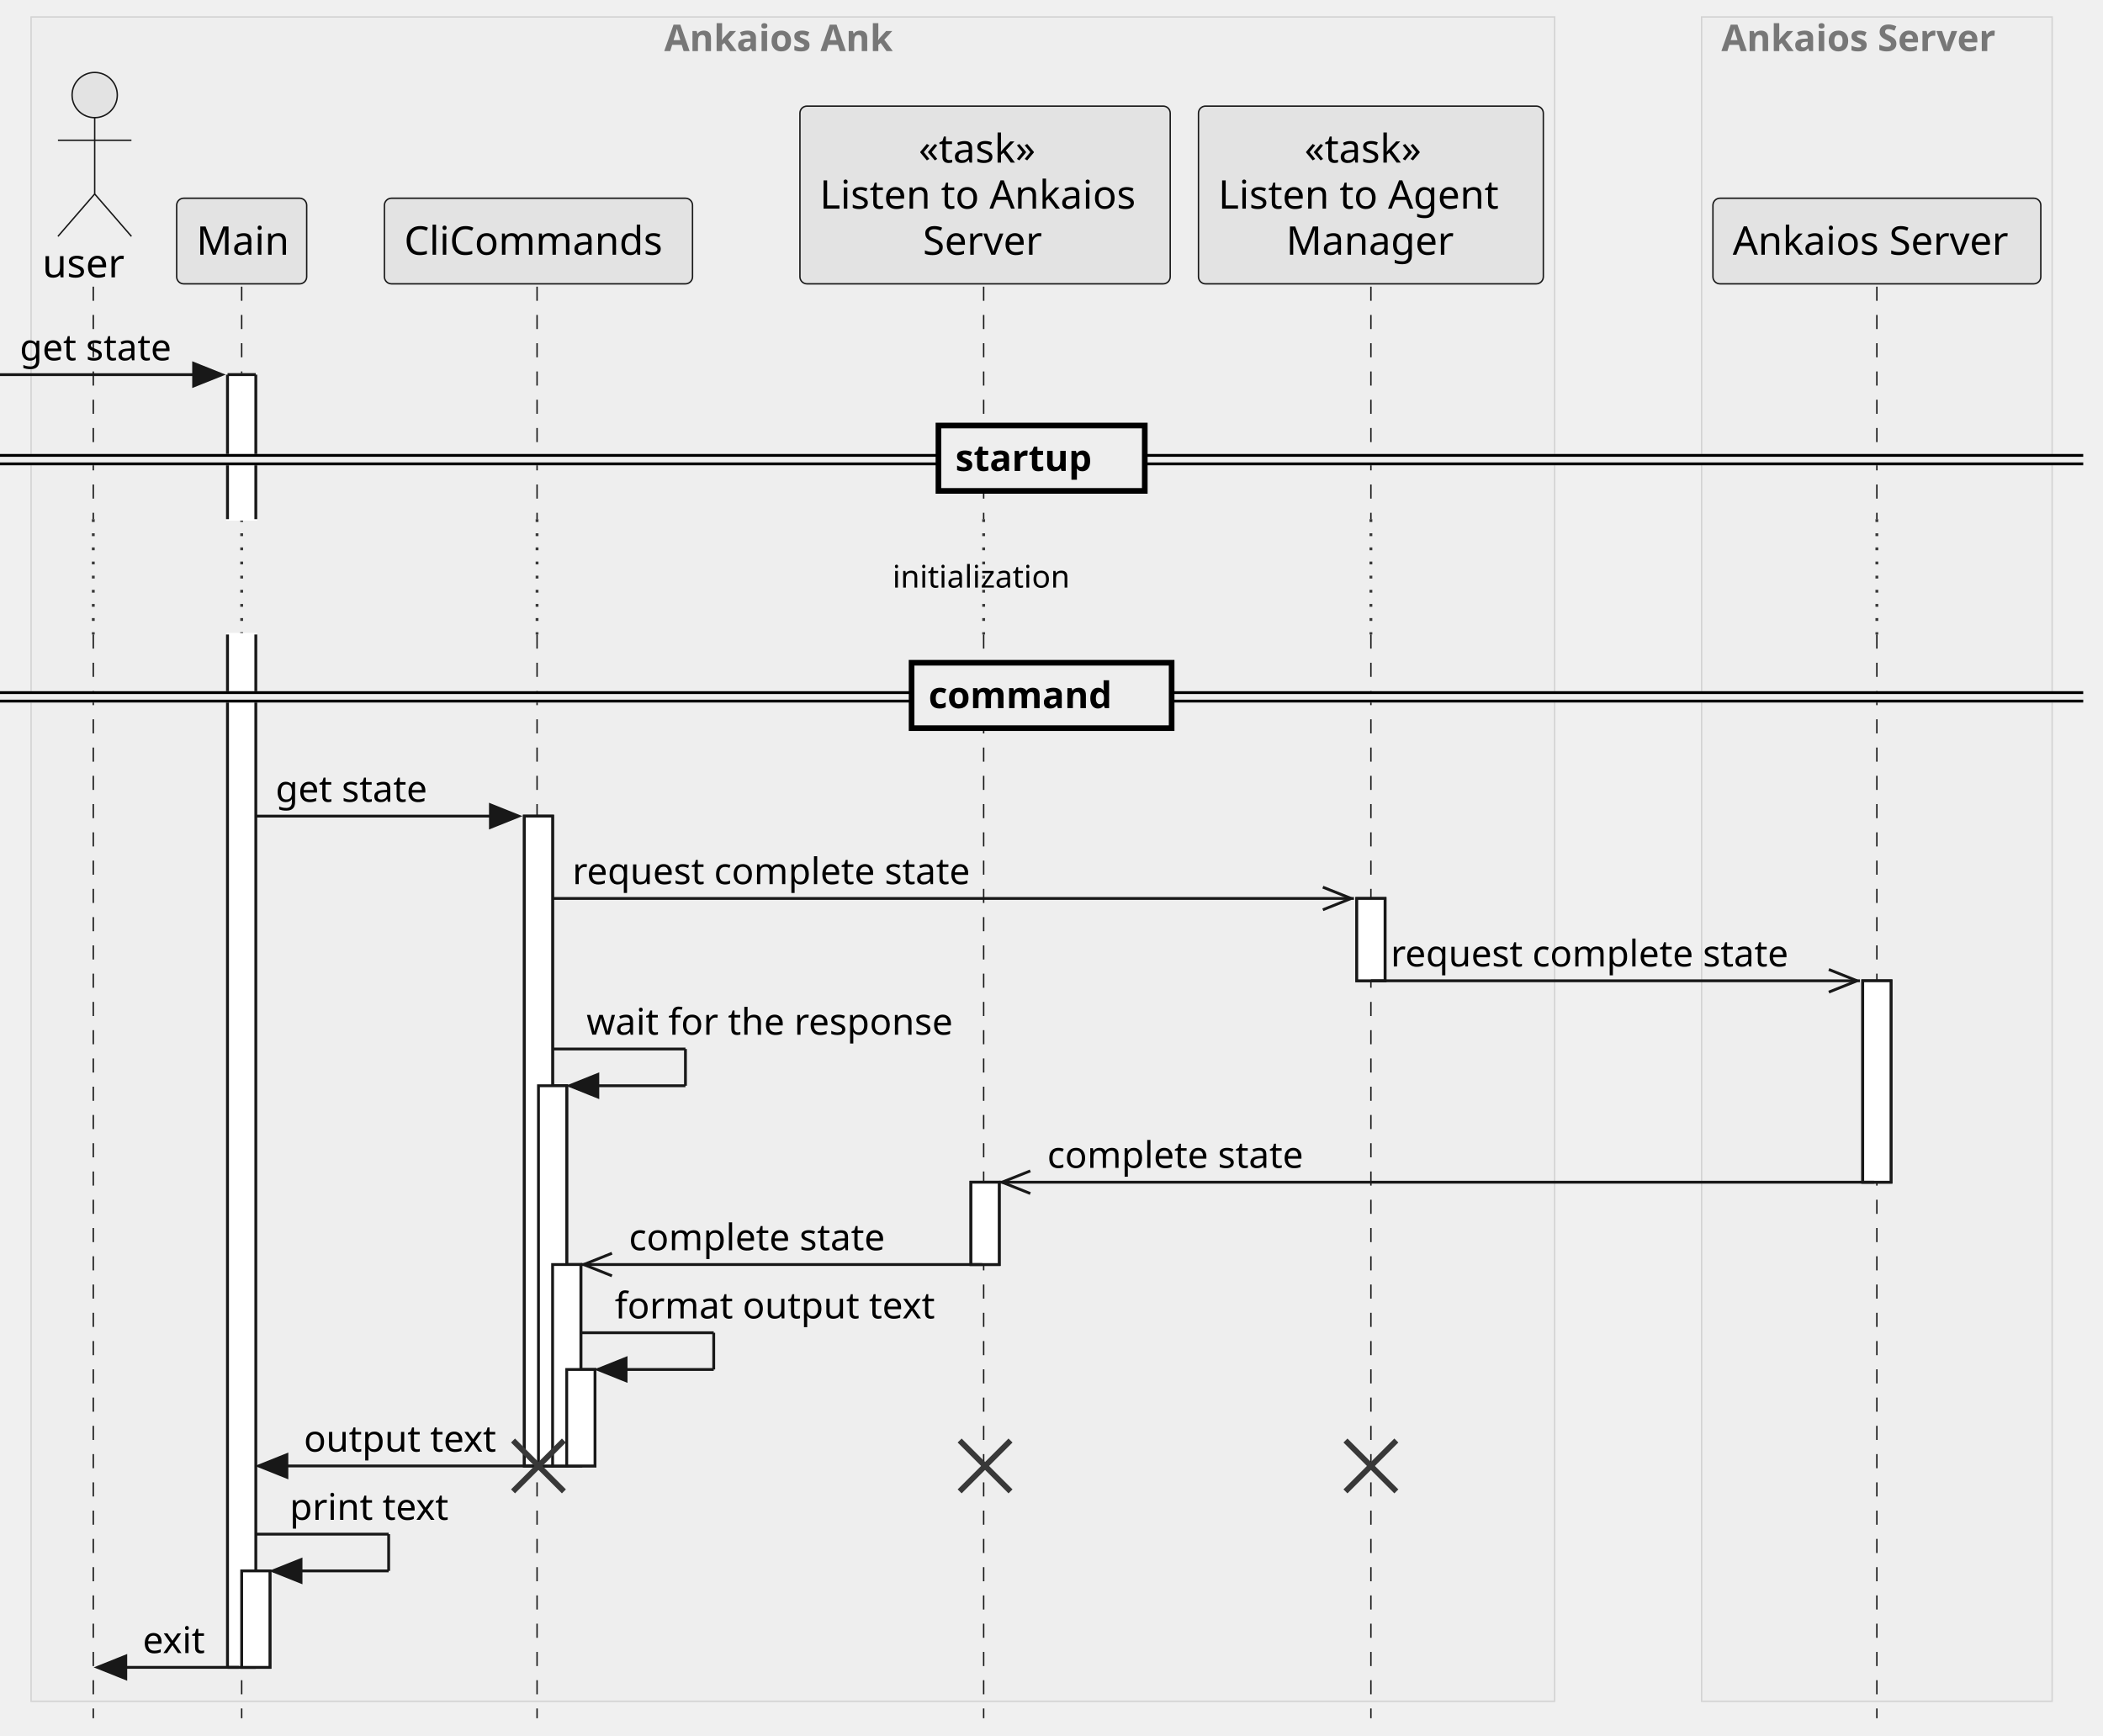
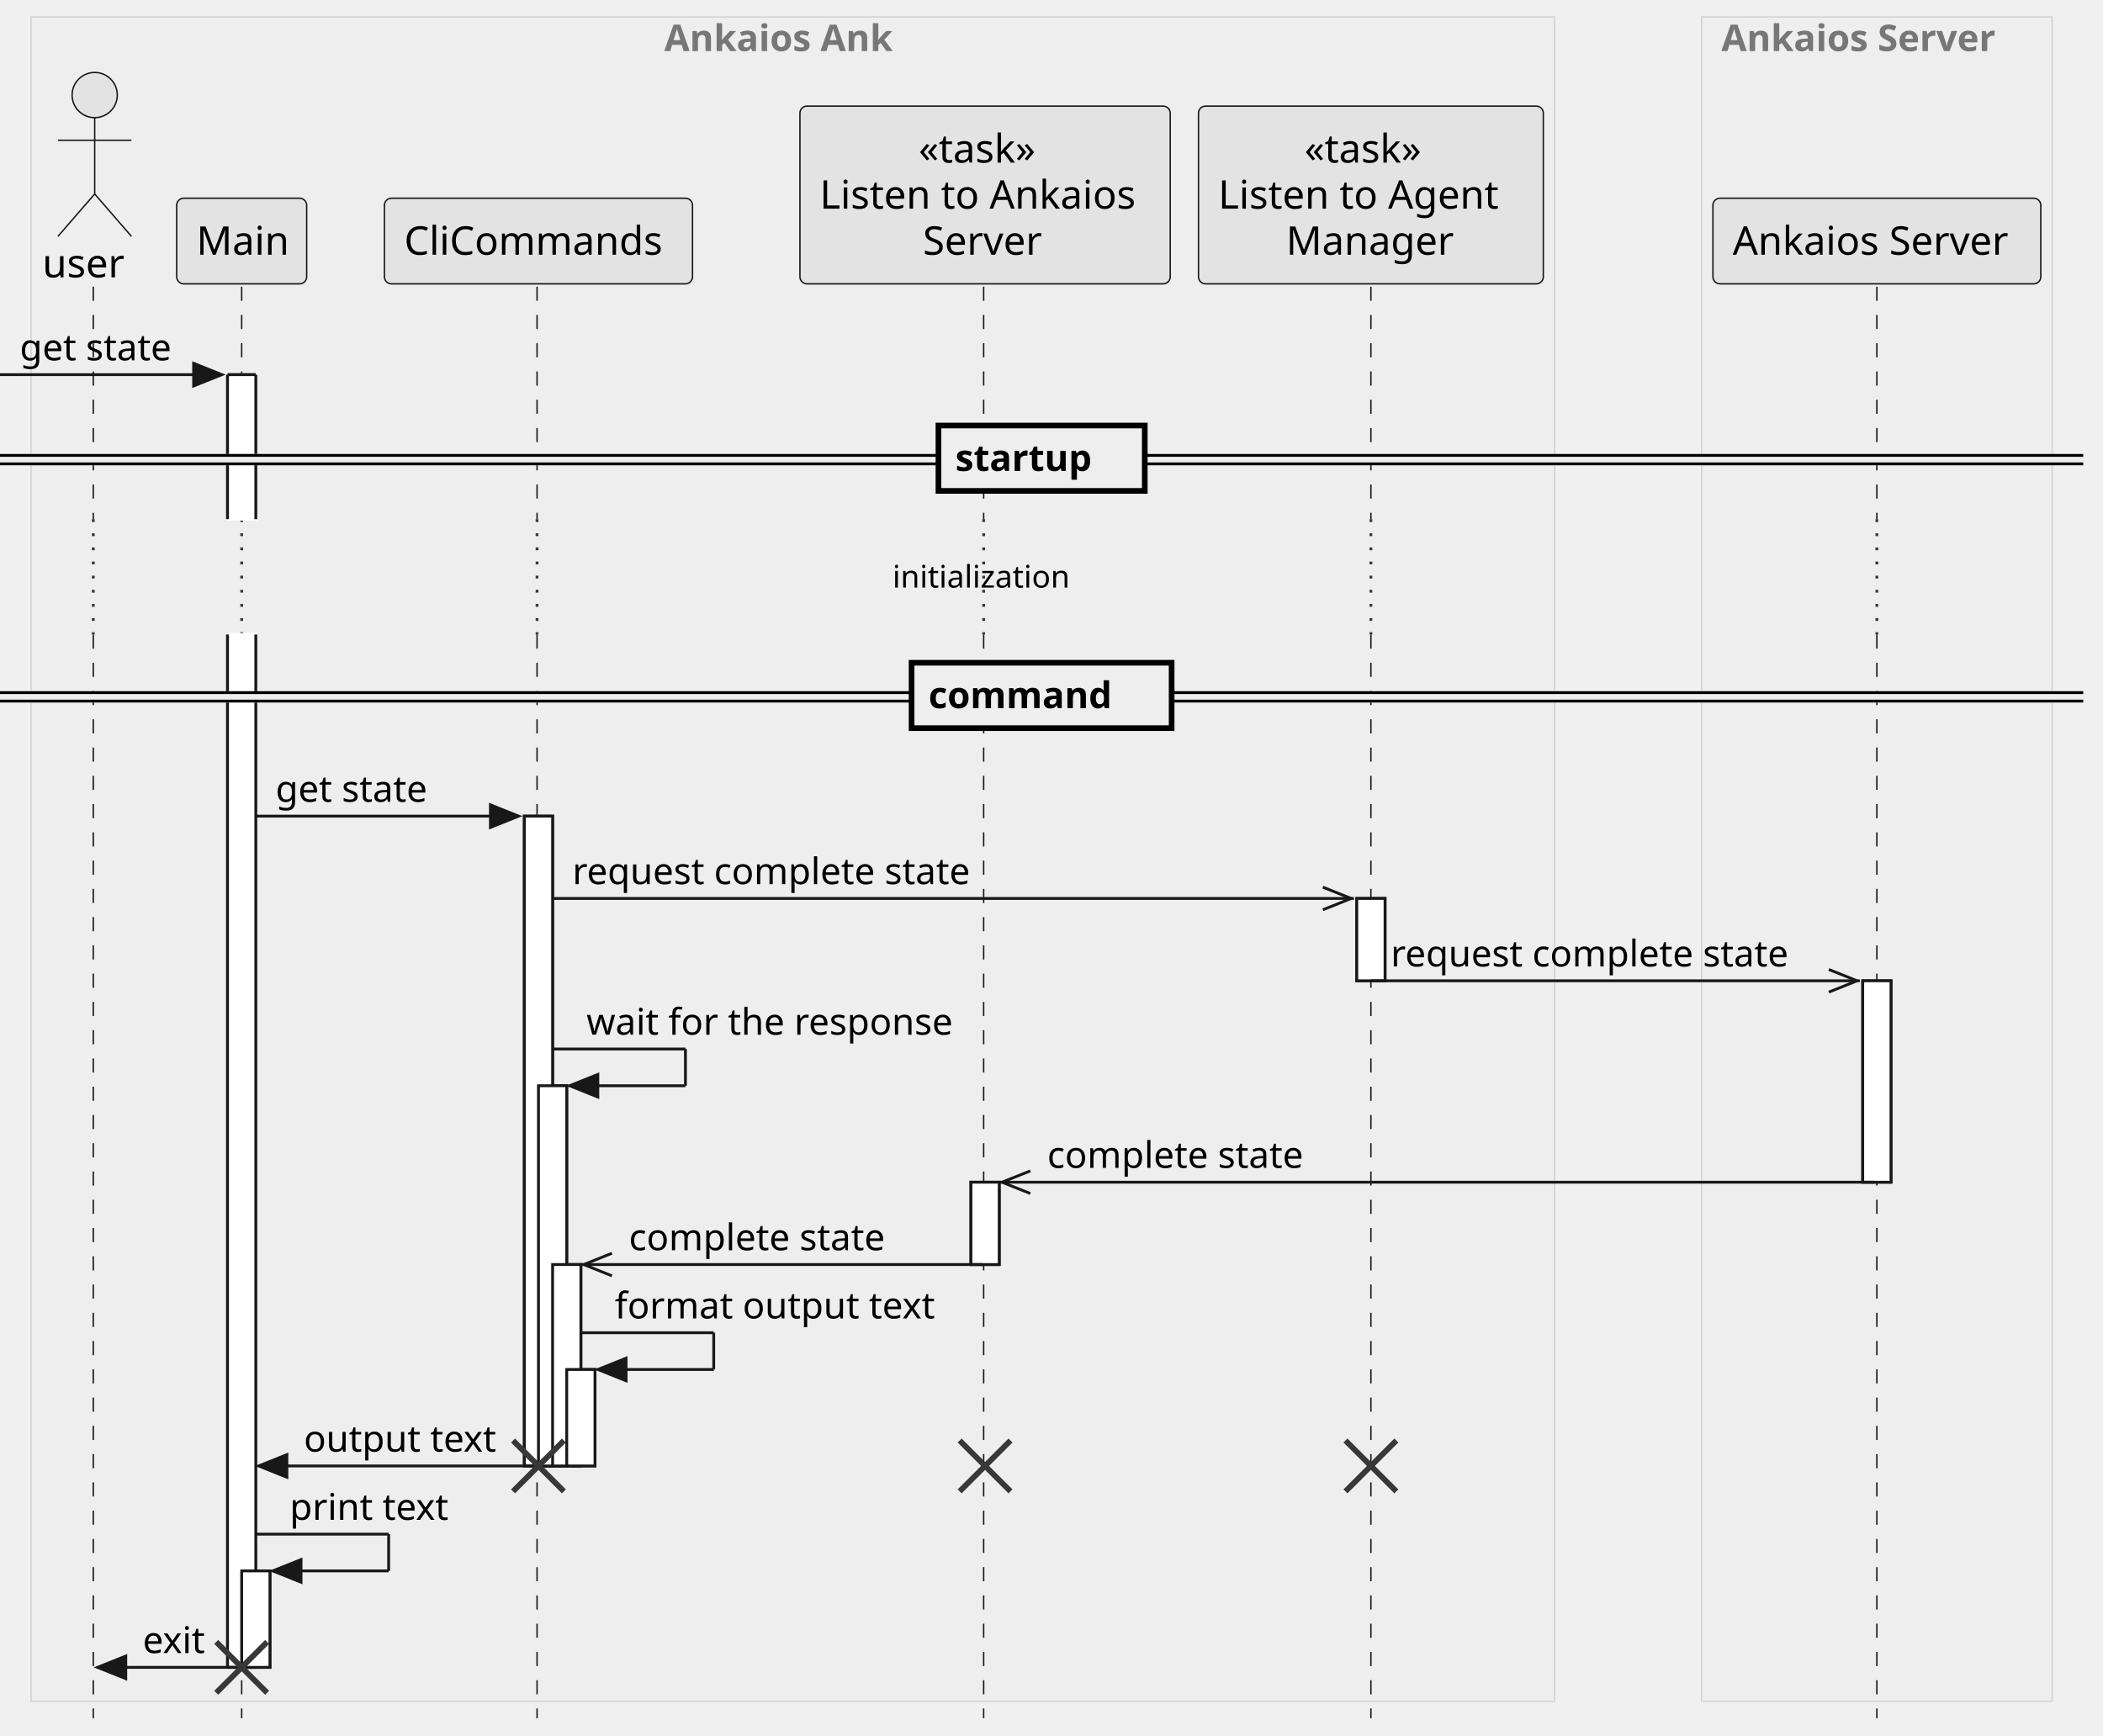
<svg xmlns="http://www.w3.org/2000/svg" contentStyleType="text/css" height="614px" preserveAspectRatio="none" style="width:744px;height:614px;background:#FFFFFF;" version="1.1" viewBox="0 0 744 614" width="744px" zoomAndPan="magnify">
  <defs />
  <g>
    <rect fill="#EEEEEE" height="595.961" style="stroke:#D3D3D3;stroke-width:0.5;" width="539" x="11" y="6" />
    <text fill="#777777" font-family="sans-serif" font-size="13" font-weight="bold" lengthAdjust="spacing" textLength="91" x="235" y="18.067">Ankaios Ank</text>
    <rect fill="#EEEEEE" height="595.961" style="stroke:#D3D3D3;stroke-width:0.5;" width="124" x="602" y="6" />
    <text fill="#777777" font-family="sans-serif" font-size="13" font-weight="bold" lengthAdjust="spacing" textLength="110" x="609" y="18.067">Ankaios Server</text>
    <rect fill="#FFFFFF" height="51.133" style="stroke:#FFFFFF;stroke-width:1.0;" width="10" x="80.5" y="132.562" />
    <line style="stroke:#181818;stroke-width:1.0;" x1="80.5" x2="80.5" y1="132.562" y2="183.695" />
    <line style="stroke:#181818;stroke-width:1.0;" x1="90.5" x2="90.5" y1="132.562" y2="183.695" />
    <line style="stroke:#181818;stroke-width:1.0;" x1="80.5" x2="90.5" y1="132.562" y2="132.562" />
    <rect fill="#FFFFFF" height="365.461" style="stroke:#FFFFFF;stroke-width:1.0;" width="10" x="80.5" y="224.5" />
    <line style="stroke:#181818;stroke-width:1.0;" x1="80.5" x2="80.5" y1="224.5" y2="589.961" />
    <line style="stroke:#181818;stroke-width:1.0;" x1="90.5" x2="90.5" y1="224.5" y2="589.961" />
    <line style="stroke:#181818;stroke-width:1.0;" x1="80.5" x2="90.5" y1="589.961" y2="589.961" />
    <rect fill="#FFFFFF" height="34.133" style="stroke:#181818;stroke-width:1.0;" width="10" x="85.5" y="555.828" />
    <rect fill="#FFFFFF" height="229.93" style="stroke:#181818;stroke-width:1.0;" width="10" x="185.5" y="288.766" />
    <rect fill="#FFFFFF" height="134.531" style="stroke:#181818;stroke-width:1.0;" width="10" x="190.5" y="384.164" />
    <rect fill="#FFFFFF" height="71.266" style="stroke:#181818;stroke-width:1.0;" width="10" x="195.5" y="447.43" />
    <rect fill="#FFFFFF" height="34.133" style="stroke:#181818;stroke-width:1.0;" width="10" x="200.5" y="484.562" />
    <rect fill="#FFFFFF" height="29.133" style="stroke:#181818;stroke-width:1.0;" width="10" x="343.5" y="418.297" />
    <rect fill="#FFFFFF" height="29.133" style="stroke:#181818;stroke-width:1.0;" width="10" x="480" y="317.898" />
    <rect fill="#FFFFFF" height="71.266" style="stroke:#181818;stroke-width:1.0;" width="10" x="659" y="347.031" />
    <line style="stroke:#181818;stroke-width:0.5;stroke-dasharray:5.0,5.0;" x1="33" x2="33" y1="101.43" y2="183.695" />
    <line style="stroke:#383838;stroke-width:1.0;stroke-dasharray:1.0,4.0;" x1="33" x2="33" y1="183.695" y2="224.5" />
    <line style="stroke:#181818;stroke-width:0.5;stroke-dasharray:5.0,5.0;" x1="33" x2="33" y1="224.5" y2="607.961" />
    <line style="stroke:#181818;stroke-width:0.5;stroke-dasharray:5.0,5.0;" x1="85.5" x2="85.5" y1="101.43" y2="183.695" />
    <line style="stroke:#383838;stroke-width:1.0;stroke-dasharray:1.0,4.0;" x1="85.5" x2="85.5" y1="183.695" y2="224.5" />
    <line style="stroke:#181818;stroke-width:0.5;stroke-dasharray:5.0,5.0;" x1="85.5" x2="85.5" y1="224.5" y2="607.961" />
    <line style="stroke:#181818;stroke-width:0.5;stroke-dasharray:5.0,5.0;" x1="190" x2="190" y1="101.43" y2="183.695" />
    <line style="stroke:#383838;stroke-width:1.0;stroke-dasharray:1.0,4.0;" x1="190" x2="190" y1="183.695" y2="224.5" />
    <line style="stroke:#181818;stroke-width:0.5;stroke-dasharray:5.0,5.0;" x1="190" x2="190" y1="224.5" y2="607.961" />
    <line style="stroke:#181818;stroke-width:0.5;stroke-dasharray:5.0,5.0;" x1="348" x2="348" y1="101.43" y2="183.695" />
    <line style="stroke:#383838;stroke-width:1.0;stroke-dasharray:1.0,4.0;" x1="348" x2="348" y1="183.695" y2="224.5" />
    <line style="stroke:#181818;stroke-width:0.5;stroke-dasharray:5.0,5.0;" x1="348" x2="348" y1="224.5" y2="607.961" />
    <line style="stroke:#181818;stroke-width:0.5;stroke-dasharray:5.0,5.0;" x1="485" x2="485" y1="101.43" y2="183.695" />
    <line style="stroke:#383838;stroke-width:1.0;stroke-dasharray:1.0,4.0;" x1="485" x2="485" y1="183.695" y2="224.5" />
    <line style="stroke:#181818;stroke-width:0.5;stroke-dasharray:5.0,5.0;" x1="485" x2="485" y1="224.5" y2="607.961" />
    <line style="stroke:#181818;stroke-width:0.5;stroke-dasharray:5.0,5.0;" x1="664" x2="664" y1="101.43" y2="183.695" />
    <line style="stroke:#383838;stroke-width:1.0;stroke-dasharray:1.0,4.0;" x1="664" x2="664" y1="183.695" y2="224.5" />
    <line style="stroke:#181818;stroke-width:0.5;stroke-dasharray:5.0,5.0;" x1="664" x2="664" y1="224.5" y2="607.961" />
    <text fill="#000000" font-family="sans-serif" font-size="14" lengthAdjust="spacing" textLength="31" x="15" y="98.128">user</text>
    <ellipse cx="33.5" cy="33.633" fill="#E3E3E3" rx="8" ry="8" style="stroke:#181818;stroke-width:0.5;" />
    <path d="M33.5,41.633 L33.5,68.633 M20.5,49.633 L46.5,49.633 M33.5,68.633 L20.5,83.633 M33.5,68.633 L46.5,83.633 " fill="none" style="stroke:#181818;stroke-width:0.5;" />
    <rect fill="#E3E3E3" height="30.297" rx="2.5" ry="2.5" style="stroke:#181818;stroke-width:0.5;" width="46" x="62.5" y="70.133" />
    <text fill="#000000" font-family="sans-serif" font-size="14" lengthAdjust="spacing" textLength="32" x="69.5" y="90.128">Main</text>
    <rect fill="#E3E3E3" height="30.297" rx="2.5" ry="2.5" style="stroke:#181818;stroke-width:0.5;" width="109" x="136" y="70.133" />
    <text fill="#000000" font-family="sans-serif" font-size="14" lengthAdjust="spacing" textLength="95" x="143" y="90.128">CliCommands</text>
    <rect fill="#E3E3E3" height="62.891" rx="2.5" ry="2.5" style="stroke:#181818;stroke-width:0.5;" width="131" x="283" y="37.539" />
    <text fill="#000000" font-family="sans-serif" font-size="14" lengthAdjust="spacing" textLength="47" x="325" y="57.534">«task»</text>
    <text fill="#000000" font-family="sans-serif" font-size="14" lengthAdjust="spacing" textLength="117" x="290" y="73.831">Listen to Ankaios</text>
    <text fill="#000000" font-family="sans-serif" font-size="14" lengthAdjust="spacing" textLength="44" x="326.5" y="90.128">Server</text>
    <rect fill="#E3E3E3" height="62.891" rx="2.5" ry="2.5" style="stroke:#181818;stroke-width:0.5;" width="122" x="424" y="37.539" />
    <text fill="#000000" font-family="sans-serif" font-size="14" lengthAdjust="spacing" textLength="47" x="461.5" y="57.534">«task»</text>
    <text fill="#000000" font-family="sans-serif" font-size="14" lengthAdjust="spacing" textLength="104" x="431" y="73.831">Listen to Agent</text>
    <text fill="#000000" font-family="sans-serif" font-size="14" lengthAdjust="spacing" textLength="60" x="455" y="90.128">Manager</text>
    <rect fill="#E3E3E3" height="30.297" rx="2.5" ry="2.5" style="stroke:#181818;stroke-width:0.5;" width="116" x="606" y="70.133" />
    <text fill="#000000" font-family="sans-serif" font-size="14" lengthAdjust="spacing" textLength="102" x="613" y="90.128">Ankaios Server</text>
    <rect fill="#FFFFFF" height="51.133" style="stroke:#FFFFFF;stroke-width:1.0;" width="10" x="80.5" y="132.562" />
    <line style="stroke:#181818;stroke-width:1.0;" x1="80.5" x2="80.5" y1="132.562" y2="183.695" />
    <line style="stroke:#181818;stroke-width:1.0;" x1="90.5" x2="90.5" y1="132.562" y2="183.695" />
    <line style="stroke:#181818;stroke-width:1.0;" x1="80.5" x2="90.5" y1="132.562" y2="132.562" />
    <rect fill="#FFFFFF" height="365.461" style="stroke:#FFFFFF;stroke-width:1.0;" width="10" x="80.5" y="224.5" />
    <line style="stroke:#181818;stroke-width:1.0;" x1="80.5" x2="80.5" y1="224.5" y2="589.961" />
    <line style="stroke:#181818;stroke-width:1.0;" x1="90.5" x2="90.5" y1="224.5" y2="589.961" />
    <line style="stroke:#181818;stroke-width:1.0;" x1="80.5" x2="90.5" y1="589.961" y2="589.961" />
    <rect fill="#FFFFFF" height="34.133" style="stroke:#181818;stroke-width:1.0;" width="10" x="85.5" y="555.828" />
    <rect fill="#FFFFFF" height="229.93" style="stroke:#181818;stroke-width:1.0;" width="10" x="185.5" y="288.766" />
    <rect fill="#FFFFFF" height="134.531" style="stroke:#181818;stroke-width:1.0;" width="10" x="190.5" y="384.164" />
    <rect fill="#FFFFFF" height="71.266" style="stroke:#181818;stroke-width:1.0;" width="10" x="195.5" y="447.43" />
    <rect fill="#FFFFFF" height="34.133" style="stroke:#181818;stroke-width:1.0;" width="10" x="200.5" y="484.562" />
    <rect fill="#FFFFFF" height="29.133" style="stroke:#181818;stroke-width:1.0;" width="10" x="343.5" y="418.297" />
    <rect fill="#FFFFFF" height="29.133" style="stroke:#181818;stroke-width:1.0;" width="10" x="480" y="317.898" />
    <rect fill="#FFFFFF" height="71.266" style="stroke:#181818;stroke-width:1.0;" width="10" x="659" y="347.031" />
    <polygon fill="#181818" points="68.5,128.562,78.5,132.562,68.5,136.562" style="stroke:#181818;stroke-width:1.0;" />
    <line style="stroke:#181818;stroke-width:1.0;" x1="0" x2="74.5" y1="132.562" y2="132.562" />
    <text fill="#000000" font-family="sans-serif" font-size="13" lengthAdjust="spacing" textLength="58" x="7" y="127.497">get state</text>
    <rect fill="#EEEEEE" height="3" style="stroke:#EEEEEE;stroke-width:1.0;" width="737" x="0" y="161.129" />
    <line style="stroke:#000000;stroke-width:1.0;" x1="0" x2="737" y1="161.129" y2="161.129" />
    <line style="stroke:#000000;stroke-width:1.0;" x1="0" x2="737" y1="164.129" y2="164.129" />
    <rect fill="#EEEEEE" height="23.133" style="stroke:#000000;stroke-width:2.0;" width="73" x="332" y="150.562" />
    <text fill="#000000" font-family="sans-serif" font-size="13" font-weight="bold" lengthAdjust="spacing" textLength="54" x="338" y="166.629">startup</text>
    <text fill="#000000" font-family="sans-serif" font-size="11" lengthAdjust="spacing" textLength="66" x="315.75" y="207.906">initialization</text>
    <rect fill="#EEEEEE" height="3" style="stroke:#EEEEEE;stroke-width:1.0;" width="737" x="0" y="245.066" />
    <line style="stroke:#000000;stroke-width:1.0;" x1="0" x2="737" y1="245.066" y2="245.066" />
    <line style="stroke:#000000;stroke-width:1.0;" x1="0" x2="737" y1="248.066" y2="248.066" />
    <rect fill="#EEEEEE" height="23.133" style="stroke:#000000;stroke-width:2.0;" width="92" x="322.5" y="234.5" />
    <text fill="#000000" font-family="sans-serif" font-size="13" font-weight="bold" lengthAdjust="spacing" textLength="73" x="328.5" y="250.567">command</text>
    <polygon fill="#181818" points="173.5,284.766,183.5,288.766,173.5,292.766" style="stroke:#181818;stroke-width:1.0;" />
    <line style="stroke:#181818;stroke-width:1.0;" x1="90.5" x2="179.5" y1="288.766" y2="288.766" />
    <text fill="#000000" font-family="sans-serif" font-size="13" lengthAdjust="spacing" textLength="58" x="97.5" y="283.7">get state</text>
    <line style="stroke:#181818;stroke-width:1.0;" x1="478" x2="468" y1="317.898" y2="313.898" />
    <line style="stroke:#181818;stroke-width:1.0;" x1="478" x2="468" y1="317.898" y2="321.898" />
    <line style="stroke:#181818;stroke-width:1.0;" x1="195.5" x2="479" y1="317.898" y2="317.898" />
    <text fill="#000000" font-family="sans-serif" font-size="13" lengthAdjust="spacing" textLength="150" x="202.5" y="312.832">request complete state</text>
    <line style="stroke:#181818;stroke-width:1.0;" x1="657" x2="647" y1="347.031" y2="343.031" />
    <line style="stroke:#181818;stroke-width:1.0;" x1="657" x2="647" y1="347.031" y2="351.031" />
    <line style="stroke:#181818;stroke-width:1.0;" x1="485" x2="658" y1="347.031" y2="347.031" />
    <text fill="#000000" font-family="sans-serif" font-size="13" lengthAdjust="spacing" textLength="150" x="492" y="341.965">request complete state</text>
    <line style="stroke:#181818;stroke-width:1.0;" x1="195.5" x2="242.5" y1="371.164" y2="371.164" />
    <line style="stroke:#181818;stroke-width:1.0;" x1="242.5" x2="242.5" y1="371.164" y2="384.164" />
    <line style="stroke:#181818;stroke-width:1.0;" x1="201.5" x2="242.5" y1="384.164" y2="384.164" />
    <polygon fill="#181818" points="211.5,380.164,201.5,384.164,211.5,388.164" style="stroke:#181818;stroke-width:1.0;" />
    <text fill="#000000" font-family="sans-serif" font-size="13" lengthAdjust="spacing" textLength="134" x="207.5" y="366.098">wait for the response</text>
    <line style="stroke:#181818;stroke-width:1.0;" x1="354.5" x2="364.5" y1="418.297" y2="414.297" />
    <line style="stroke:#181818;stroke-width:1.0;" x1="354.5" x2="364.5" y1="418.297" y2="422.297" />
    <line style="stroke:#181818;stroke-width:1.0;" x1="353.5" x2="663" y1="418.297" y2="418.297" />
    <text fill="#000000" font-family="sans-serif" font-size="13" lengthAdjust="spacing" textLength="97" x="370.5" y="413.231">complete state</text>
    <line style="stroke:#181818;stroke-width:1.0;" x1="206.5" x2="216.5" y1="447.43" y2="443.43" />
    <line style="stroke:#181818;stroke-width:1.0;" x1="206.5" x2="216.5" y1="447.43" y2="451.43" />
    <line style="stroke:#181818;stroke-width:1.0;" x1="205.5" x2="347.5" y1="447.43" y2="447.43" />
    <text fill="#000000" font-family="sans-serif" font-size="13" lengthAdjust="spacing" textLength="97" x="222.5" y="442.364">complete state</text>
    <line style="stroke:#181818;stroke-width:1.0;" x1="205.5" x2="252.5" y1="471.562" y2="471.562" />
    <line style="stroke:#181818;stroke-width:1.0;" x1="252.5" x2="252.5" y1="471.562" y2="484.562" />
    <line style="stroke:#181818;stroke-width:1.0;" x1="211.5" x2="252.5" y1="484.562" y2="484.562" />
    <polygon fill="#181818" points="221.5,480.562,211.5,484.562,221.5,488.562" style="stroke:#181818;stroke-width:1.0;" />
    <text fill="#000000" font-family="sans-serif" font-size="13" lengthAdjust="spacing" textLength="118" x="217.5" y="466.497">format output text</text>
    <polygon fill="#181818" points="101.5,514.695,91.5,518.695,101.5,522.695" style="stroke:#181818;stroke-width:1.0;" />
    <line style="stroke:#181818;stroke-width:1.0;" x1="95.5" x2="189.5" y1="518.695" y2="518.695" />
    <text fill="#000000" font-family="sans-serif" font-size="13" lengthAdjust="spacing" textLength="71" x="107.5" y="513.629">output text</text>
    <line style="stroke:#383838;stroke-width:2.0;" x1="181.5" x2="199.5" y1="509.695" y2="527.695" />
    <line style="stroke:#383838;stroke-width:2.0;" x1="181.5" x2="199.5" y1="527.695" y2="509.695" />
    <line style="stroke:#383838;stroke-width:2.0;" x1="476" x2="494" y1="509.695" y2="527.695" />
    <line style="stroke:#383838;stroke-width:2.0;" x1="476" x2="494" y1="527.695" y2="509.695" />
    <line style="stroke:#383838;stroke-width:2.0;" x1="339.5" x2="357.5" y1="509.695" y2="527.695" />
    <line style="stroke:#383838;stroke-width:2.0;" x1="339.5" x2="357.5" y1="527.695" y2="509.695" />
    <line style="stroke:#181818;stroke-width:1.0;" x1="90.5" x2="137.5" y1="542.828" y2="542.828" />
    <line style="stroke:#181818;stroke-width:1.0;" x1="137.5" x2="137.5" y1="542.828" y2="555.828" />
    <line style="stroke:#181818;stroke-width:1.0;" x1="96.5" x2="137.5" y1="555.828" y2="555.828" />
    <polygon fill="#181818" points="106.5,551.828,96.5,555.828,106.5,559.828" style="stroke:#181818;stroke-width:1.0;" />
    <text fill="#000000" font-family="sans-serif" font-size="13" lengthAdjust="spacing" textLength="58" x="102.5" y="537.762">print text</text>
    <polygon fill="#181818" points="44.5,585.961,34.5,589.961,44.5,593.961" style="stroke:#181818;stroke-width:1.0;" />
    <line style="stroke:#181818;stroke-width:1.0;" x1="38.5" x2="84.5" y1="589.961" y2="589.961" />
    <text fill="#000000" font-family="sans-serif" font-size="13" lengthAdjust="spacing" textLength="23" x="50.5" y="584.895">exit</text>
+     <line style="stroke:#383838;stroke-width:2.0;" x1="76.5" x2="94.5" y1="580.961" y2="598.961" />
+     <line style="stroke:#383838;stroke-width:2.0;" x1="76.5" x2="94.5" y1="598.961" y2="580.961" />
  </g>
</svg>
